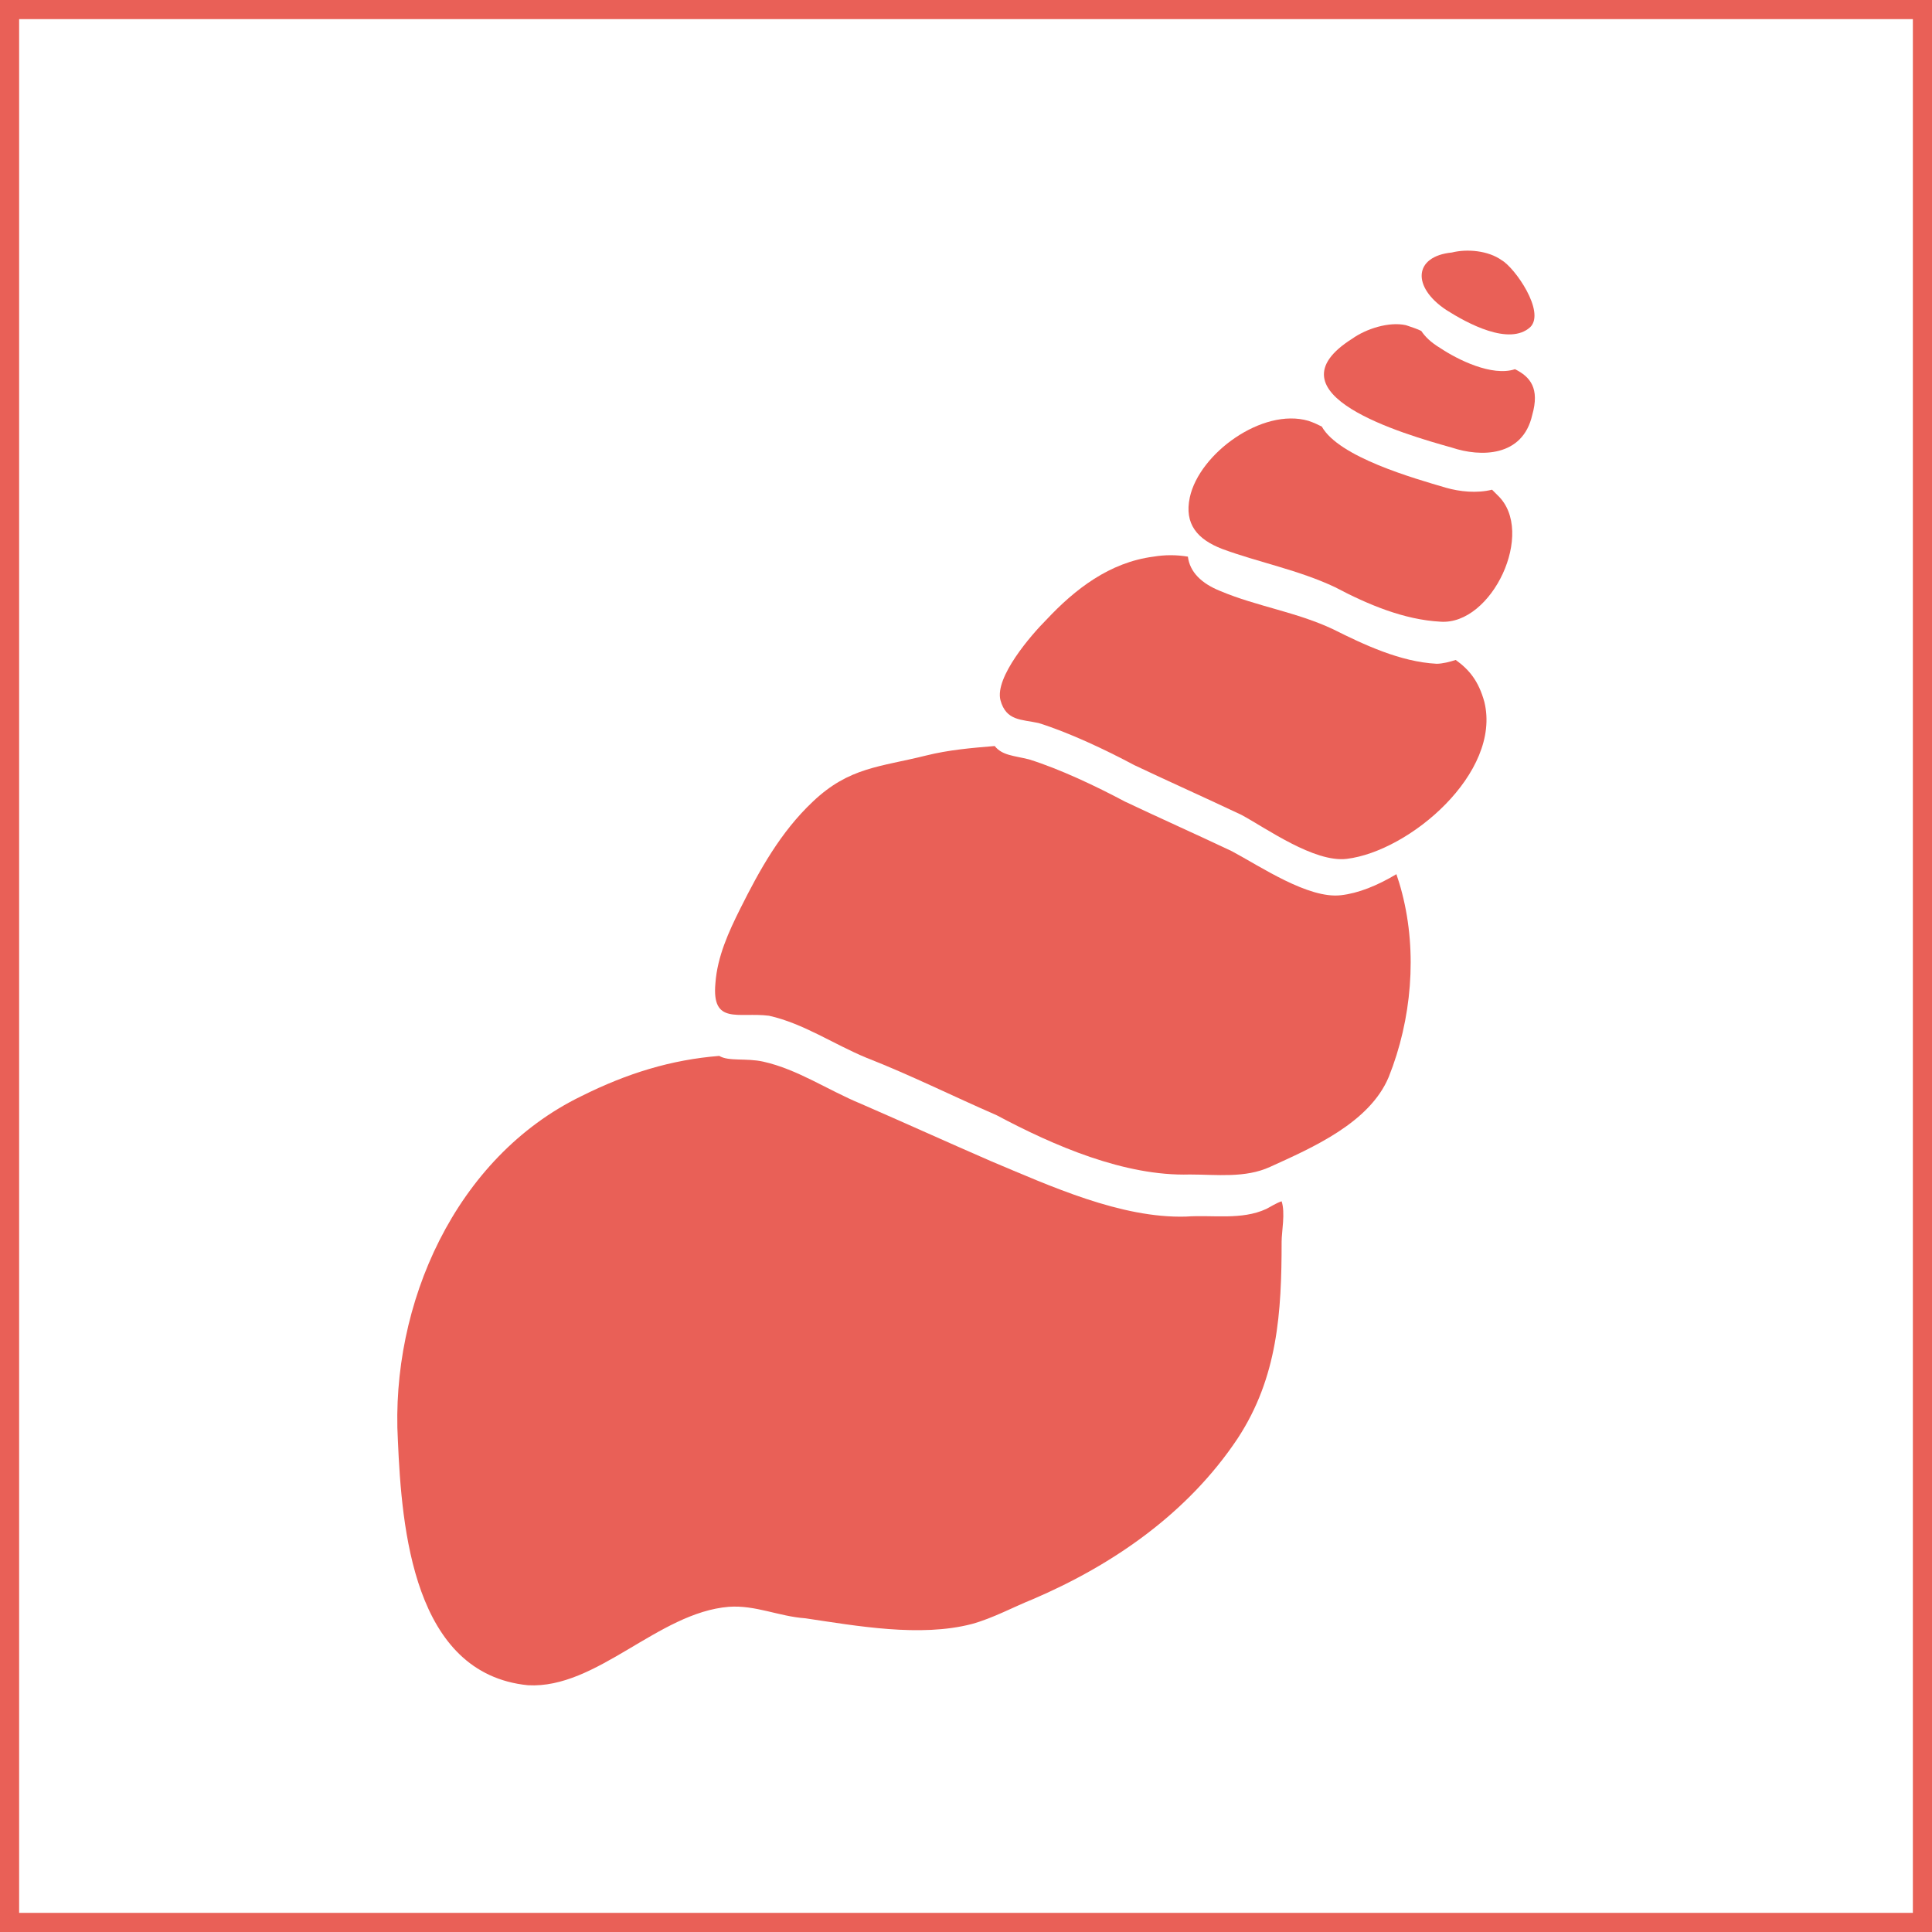
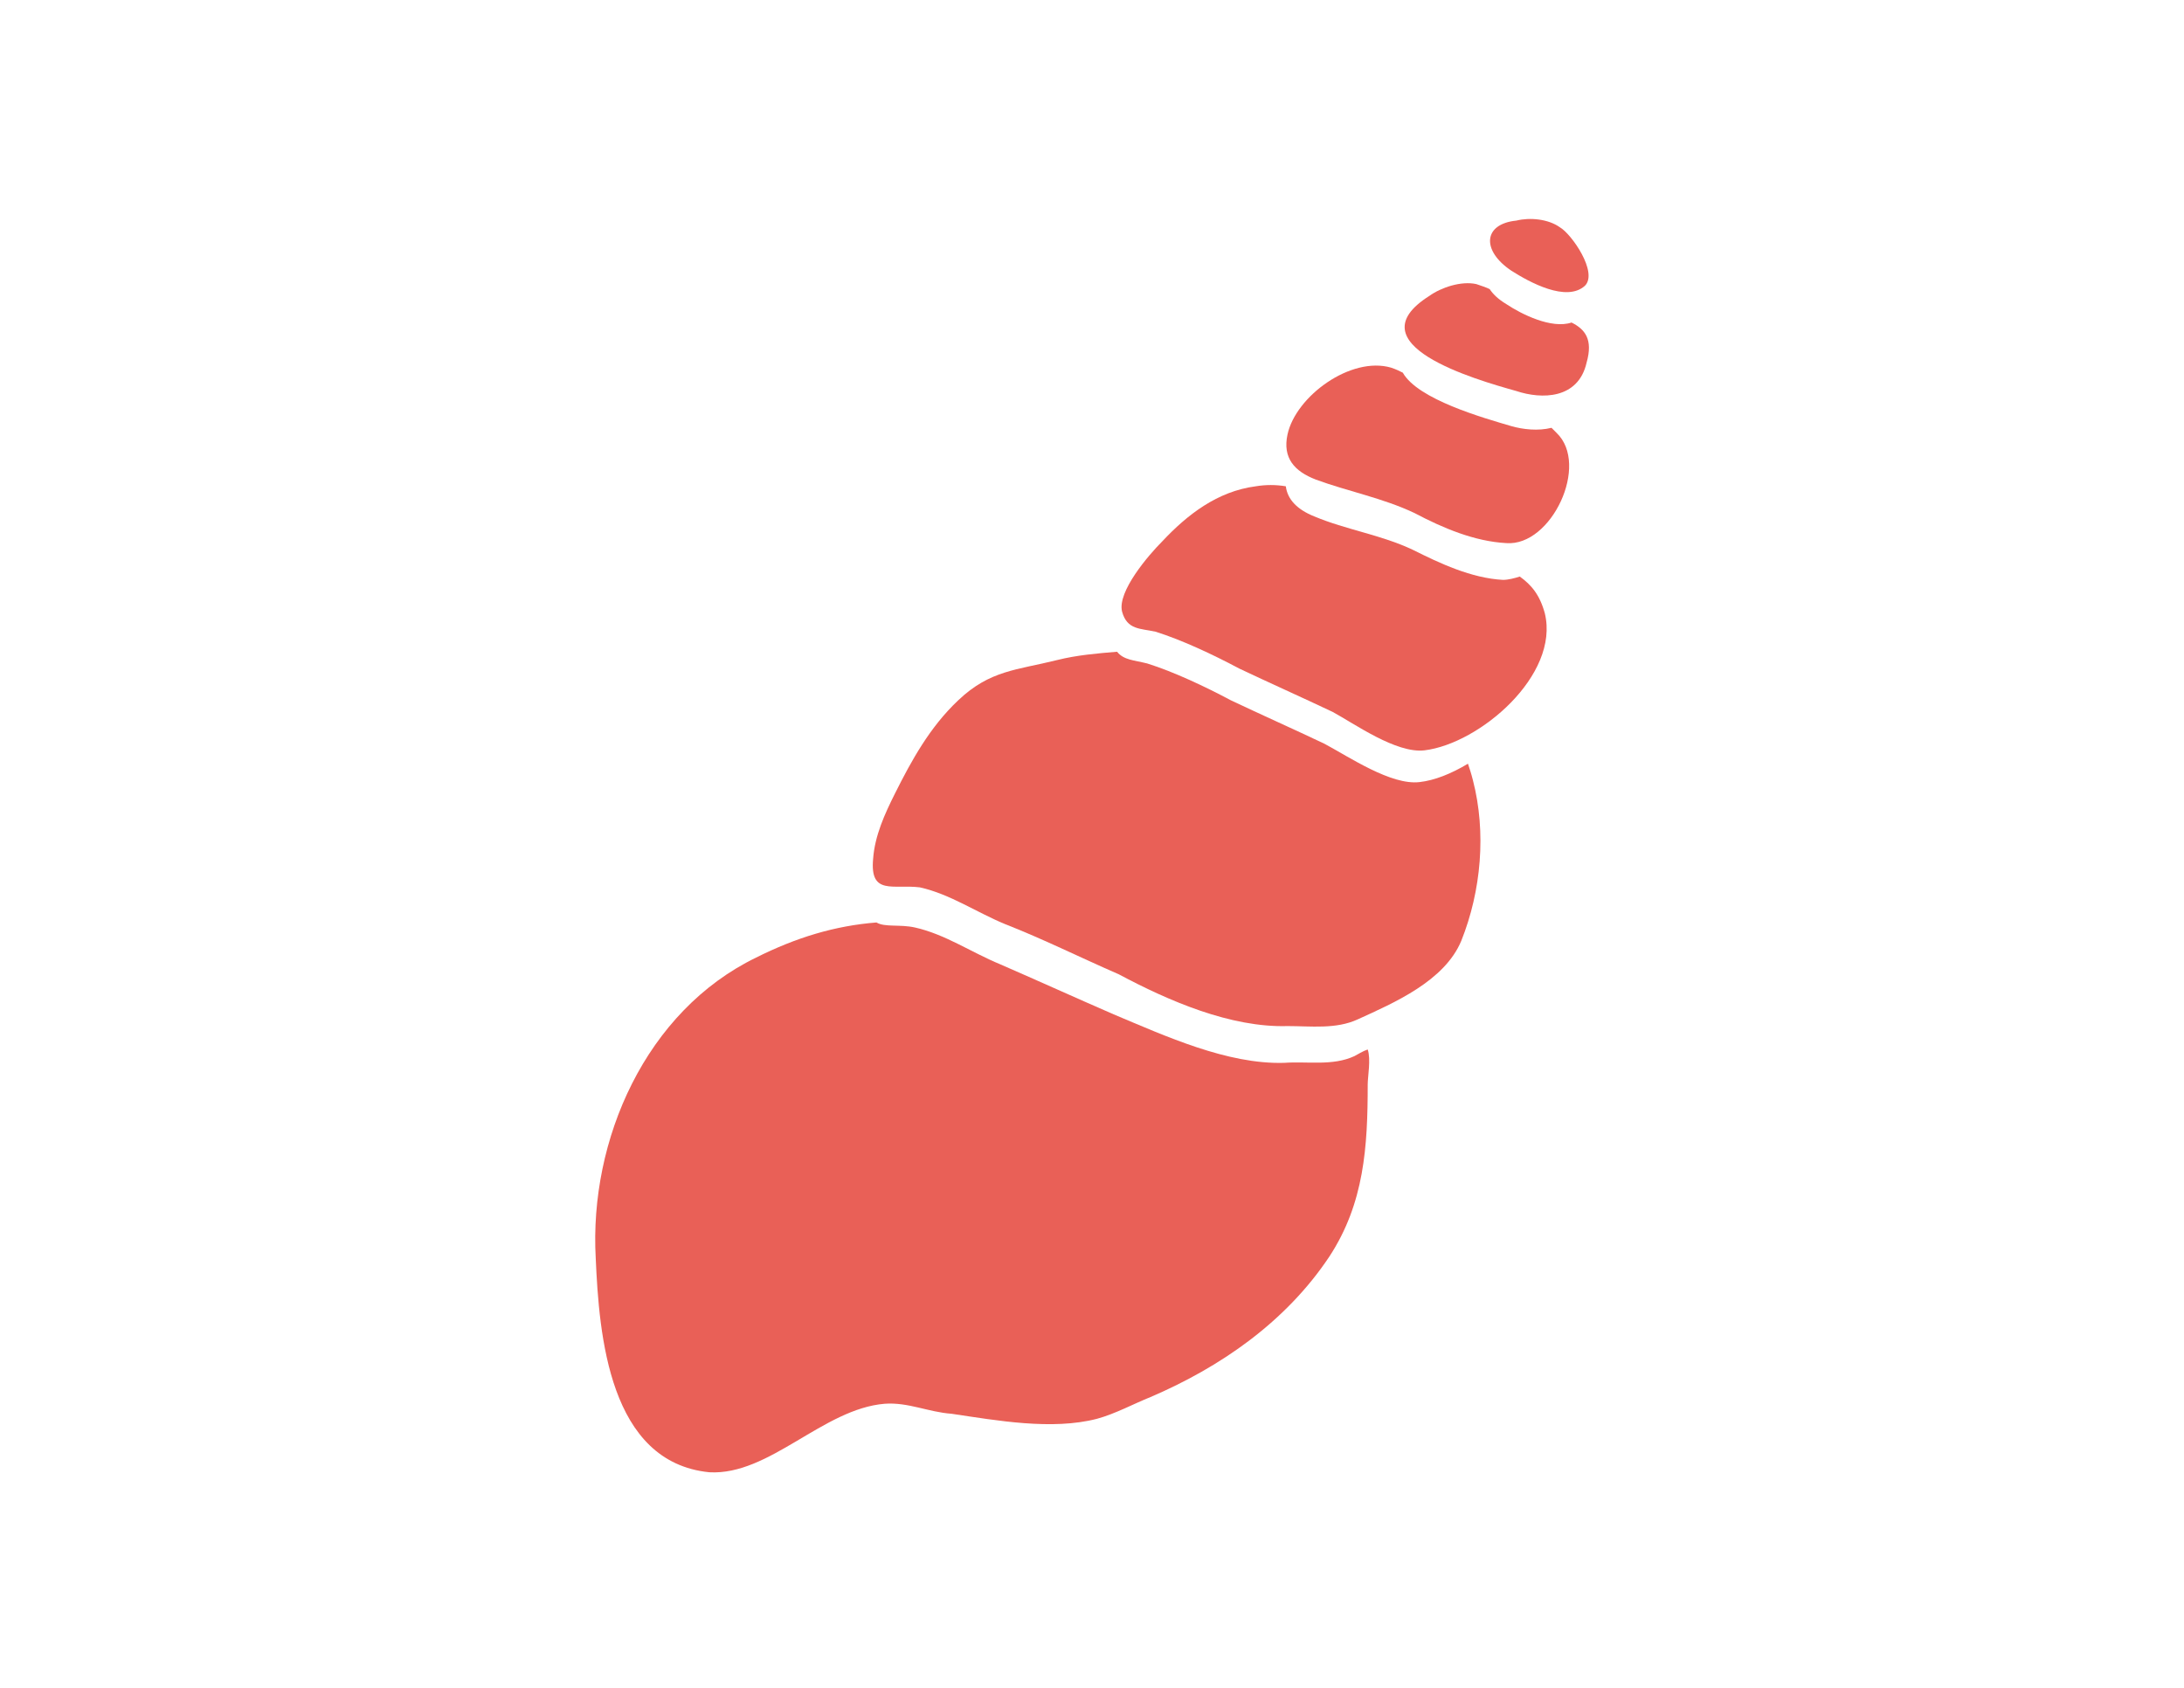
- <svg xmlns="http://www.w3.org/2000/svg" version="1.1" id="Layer_1" x="0px" y="0px" viewBox="0 0 101 101" enable-background="new 0 0 101 101" xml:space="preserve">
+ <svg xmlns="http://www.w3.org/2000/svg" version="1.1" id="Layer_1" x="0px" y="0px" width="792px" height="612px" viewBox="0 0 792 612" enable-background="new 0 0 792 612" xml:space="preserve">
  <g>
-     <path fill="#E96057" d="M38.1,84c1.4-0.1,2.6,0.5,4,0.6c2.7,0.4,6,1,8.7,0.3c1.1-0.3,2.2-0.9,3.2-1.3c4.2-1.8,8.1-4.5,10.7-8.4   c2.1-3.2,2.3-6.6,2.3-10.3c0-0.5,0.2-1.5,0-2.1c-0.3,0.1-0.6,0.3-0.8,0.4c-1.3,0.6-2.8,0.3-4.2,0.4c-3.4,0.1-7.1-1.6-10.2-2.9   c-2.3-1-4.5-2-6.8-3c-1.7-0.7-3.3-1.8-5.1-2.2c-0.9-0.2-1.8,0-2.3-0.3c-2.5,0.2-4.8,0.9-7.2,2.1c-6.6,3.2-10,10.9-9.6,18   c0.2,4.6,0.8,12.2,6.8,12.8C31.2,88.3,34.4,84.3,38.1,84z" />
-     <path fill="#E96057" d="M62.2,61.4c1.4,0,2.9,0.2,4.2-0.4c2.2-1,5.2-2.3,6.2-4.7c1.2-3,1.5-6.5,0.7-9.6c-0.1-0.4-0.2-0.7-0.3-1   c-1,0.6-2,1-2.9,1.1c-1.7,0.2-4.2-1.5-5.7-2.3c-1.9-0.9-3.7-1.7-5.6-2.6c-1.5-0.8-3.4-1.7-5-2.2c-0.8-0.2-1.4-0.2-1.8-0.7   c-1.2,0.1-2.4,0.2-3.6,0.5c-2.4,0.6-4,0.6-5.9,2.4c-1.7,1.6-2.8,3.6-3.8,5.6c-0.6,1.2-1.2,2.5-1.3,3.9c-0.2,2.2,1.2,1.5,2.8,1.7   c1.8,0.4,3.4,1.5,5.1,2.2c2.3,0.9,4.5,2,6.8,3C55.1,59.9,58.8,61.5,62.2,61.4z" />
-     <path fill="#E96057" d="M70.4,44.9c3.3-0.4,8.1-4.5,7.2-8.2c-0.3-1.1-0.8-1.7-1.5-2.2c-0.3,0.1-0.7,0.2-1,0.2   c-1.9-0.1-3.8-1-5.4-1.8c-1.9-0.9-4-1.2-5.9-2c-1-0.4-1.6-1-1.7-1.8c-0.6-0.1-1.2-0.1-1.8,0c-2.3,0.3-4.1,1.7-5.6,3.3   c-0.8,0.8-2.7,3-2.4,4.2c0.3,1.1,1.1,1,2,1.2c1.6,0.5,3.5,1.4,5,2.2c1.9,0.9,3.7,1.7,5.6,2.6C66.2,43.3,68.7,45.1,70.4,44.9z" />
-     <path fill="#E96057" d="M75.3,32.5c2.7,0.2,5-4.7,3-6.6c-0.1-0.1-0.2-0.2-0.3-0.3c-0.8,0.2-1.7,0.1-2.4-0.1   c-1.7-0.5-5.6-1.6-6.5-3.2c-0.2-0.1-0.4-0.2-0.7-0.3c-2.4-0.7-5.7,1.7-6.2,4c-0.3,1.4,0.4,2.2,1.7,2.7c1.9,0.7,4,1.1,5.9,2   C71.5,31.6,73.4,32.4,75.3,32.5z" />
-     <path fill="#E96057" d="M80.1,21.7c0.4-1.4-0.1-2-0.9-2.4c-1.2,0.4-3-0.5-3.9-1.1c-0.5-0.3-0.8-0.6-1-0.9c-0.2-0.1-0.5-0.2-0.8-0.3   c-0.9-0.2-2.1,0.2-2.8,0.7c-4.6,2.9,2.7,5,5.2,5.7C77.4,23.9,79.6,23.9,80.1,21.7z" />
-     <path fill="#E96057" d="M75.6,16.2c1.1,0.7,3.3,1.9,4.4,0.9c0.8-0.8-0.8-3.1-1.5-3.5c-0.7-0.5-1.8-0.6-2.6-0.4   C73.9,13.4,73.8,15,75.6,16.2z" />
+     <path fill="#E96057" d="M320.863,508.99c8.483-0.606,15.754,3.029,24.238,3.636c16.36,2.424,36.356,6.06,52.716,1.817   c6.666-1.817,13.331-5.453,19.391-7.877c25.449-10.907,49.081-27.268,64.836-50.899c12.725-19.39,13.937-39.992,13.937-62.411   c0-3.03,1.212-9.09,0-12.726c-1.818,0.606-3.636,1.818-4.848,2.424c-7.877,3.636-16.967,1.818-25.449,2.424   c-20.603,0.606-43.022-9.694-61.807-17.572c-13.937-6.06-27.267-12.118-41.204-18.178c-10.301-4.242-19.996-10.907-30.903-13.331   c-5.454-1.212-10.907,0-13.937-1.817c-15.148,1.212-29.085,5.453-43.627,12.725c-39.992,19.39-60.594,66.048-58.17,109.069   c1.212,27.873,4.848,73.925,41.204,77.561C279.054,535.046,298.443,510.808,320.863,508.99z" />
+     <path fill="#E96057" d="M466.896,372.048c8.482,0,17.572,1.212,25.449-2.424c13.33-6.06,31.509-13.937,37.568-28.479   c7.271-18.178,9.089-39.386,4.241-58.17c-0.605-2.424-1.212-4.242-1.817-6.059c-6.06,3.635-12.119,6.059-17.572,6.665   c-10.302,1.212-25.45-9.089-34.539-13.937c-11.513-5.454-22.42-10.301-33.933-15.754c-9.089-4.848-20.602-10.301-30.297-13.331   c-4.848-1.212-8.483-1.212-10.907-4.242c-7.271,0.606-14.542,1.212-21.813,3.03c-14.543,3.635-24.238,3.635-35.75,14.542   c-10.301,9.695-16.966,21.814-23.026,33.933c-3.636,7.271-7.271,15.148-7.877,23.631c-1.212,13.331,7.271,9.09,16.966,10.302   c10.907,2.423,20.602,9.089,30.903,13.33c13.937,5.454,27.267,12.119,41.204,18.179   C423.873,362.958,446.293,372.653,466.896,372.048z" />
+     <path fill="#E96057" d="M516.582,272.067c19.996-2.424,49.081-27.268,43.628-49.687c-1.818-6.666-4.848-10.301-9.089-13.331   c-1.818,0.606-4.242,1.212-6.06,1.212c-11.513-0.606-23.026-6.059-32.721-10.907c-11.513-5.454-24.238-7.271-35.751-12.119   c-6.06-2.424-9.695-6.06-10.301-10.907c-3.636-0.606-7.271-0.606-10.907,0c-13.937,1.818-24.843,10.301-33.933,19.996   c-4.848,4.848-16.36,18.178-14.542,25.45c1.817,6.665,6.665,6.059,12.118,7.271c9.695,3.03,21.208,8.483,30.297,13.331   c11.514,5.453,22.42,10.301,33.934,15.754C491.133,262.372,506.281,273.279,516.582,272.067z" />
+     <path fill="#E96057" d="M546.273,196.931c16.36,1.212,30.297-28.479,18.178-39.992c-0.605-0.606-1.212-1.212-1.817-1.818   c-4.848,1.212-10.301,0.606-14.543-0.606c-10.301-3.029-33.933-9.695-39.386-19.39c-1.212-0.606-2.424-1.212-4.242-1.818   c-14.542-4.242-34.538,10.301-37.567,24.237c-1.818,8.483,2.423,13.331,10.301,16.36c11.513,4.242,24.237,6.666,35.75,12.119   C523.248,191.477,534.761,196.325,546.273,196.931z" />
+     <path fill="#E96057" d="M575.358,131.489c2.424-8.483-0.606-12.119-5.453-14.543c-7.271,2.424-18.179-3.029-23.632-6.665   c-3.03-1.818-4.848-3.636-6.06-5.454c-1.212-0.606-3.03-1.212-4.848-1.818c-5.453-1.212-12.725,1.212-16.966,4.242   c-27.874,17.572,16.36,30.297,31.509,34.539C558.998,144.82,572.329,144.82,575.358,131.489z" />
+     <path fill="#E96057" d="M548.091,98.162c6.666,4.242,19.996,11.513,26.661,5.454c4.848-4.847-4.847-18.784-9.089-21.208   c-4.241-3.029-10.906-3.635-15.754-2.423C537.79,81.196,537.185,90.891,548.091,98.162z" />
  </g>
-   <rect x="0.5" y="0.5" fill="none" stroke="#E96057" stroke-miterlimit="10" width="100" height="100" />
+   <rect x="93.03" y="3.03" fill="none" width="605.941" height="605.941" />
</svg>
